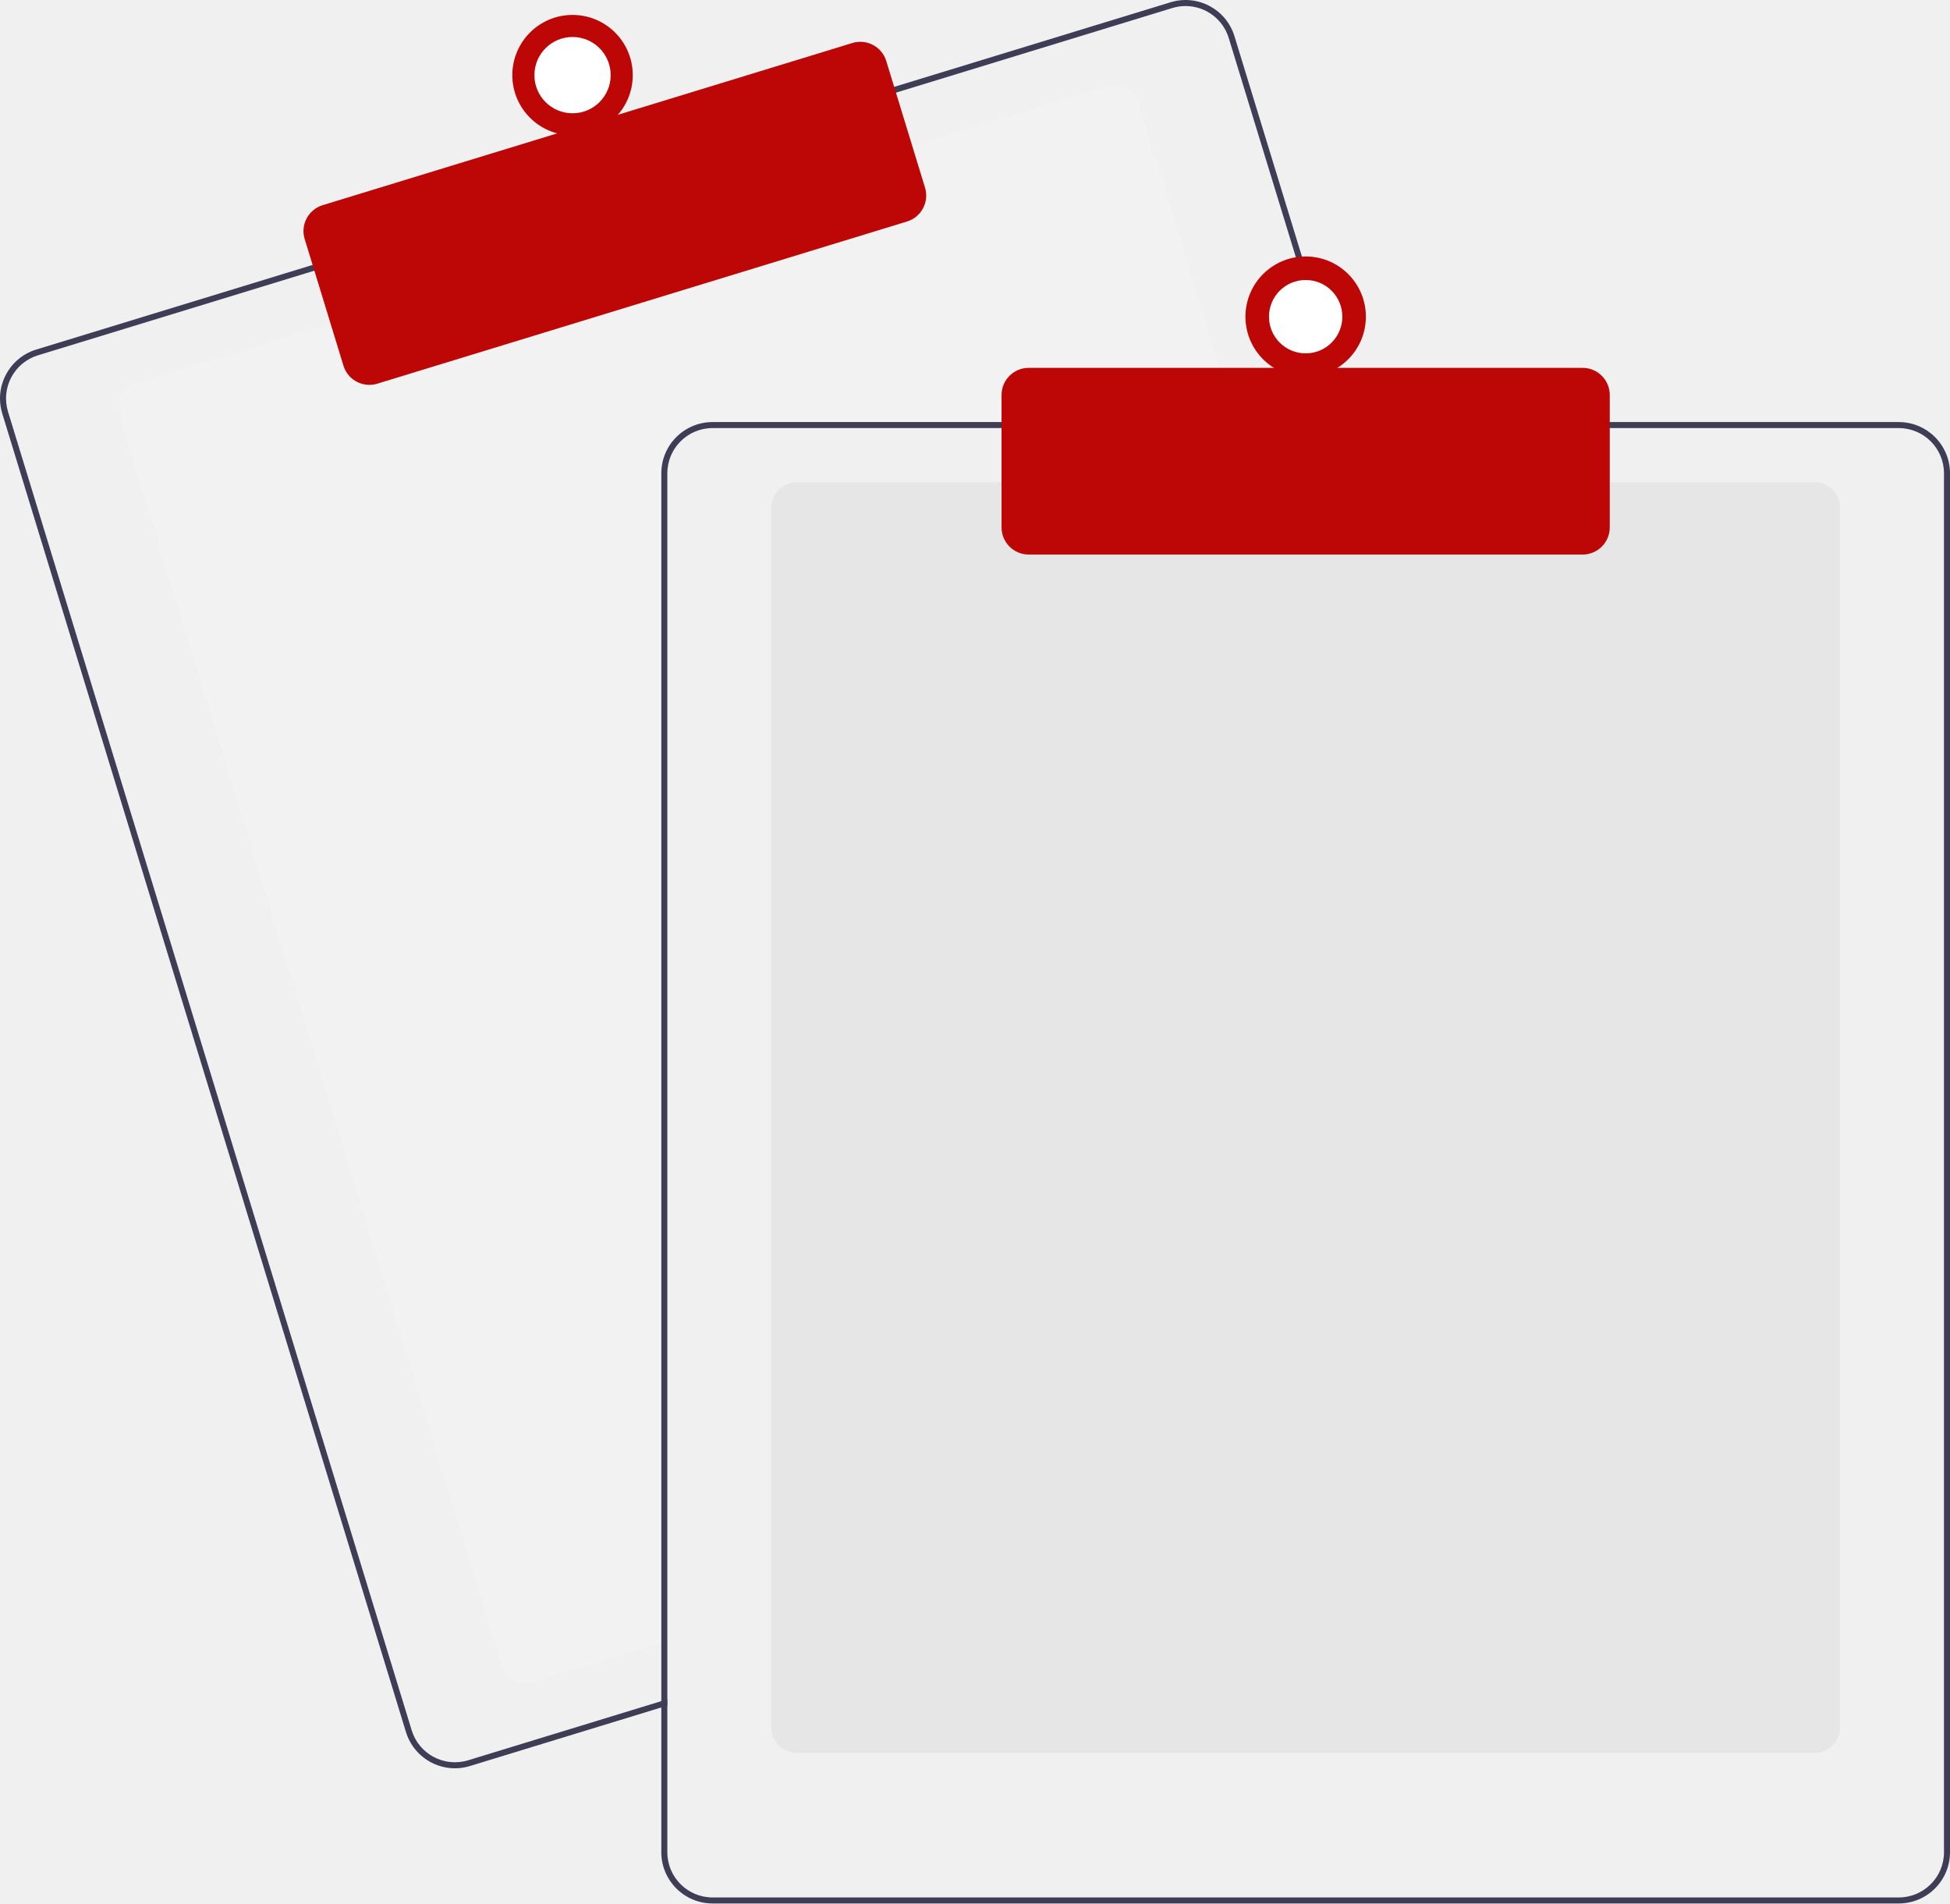
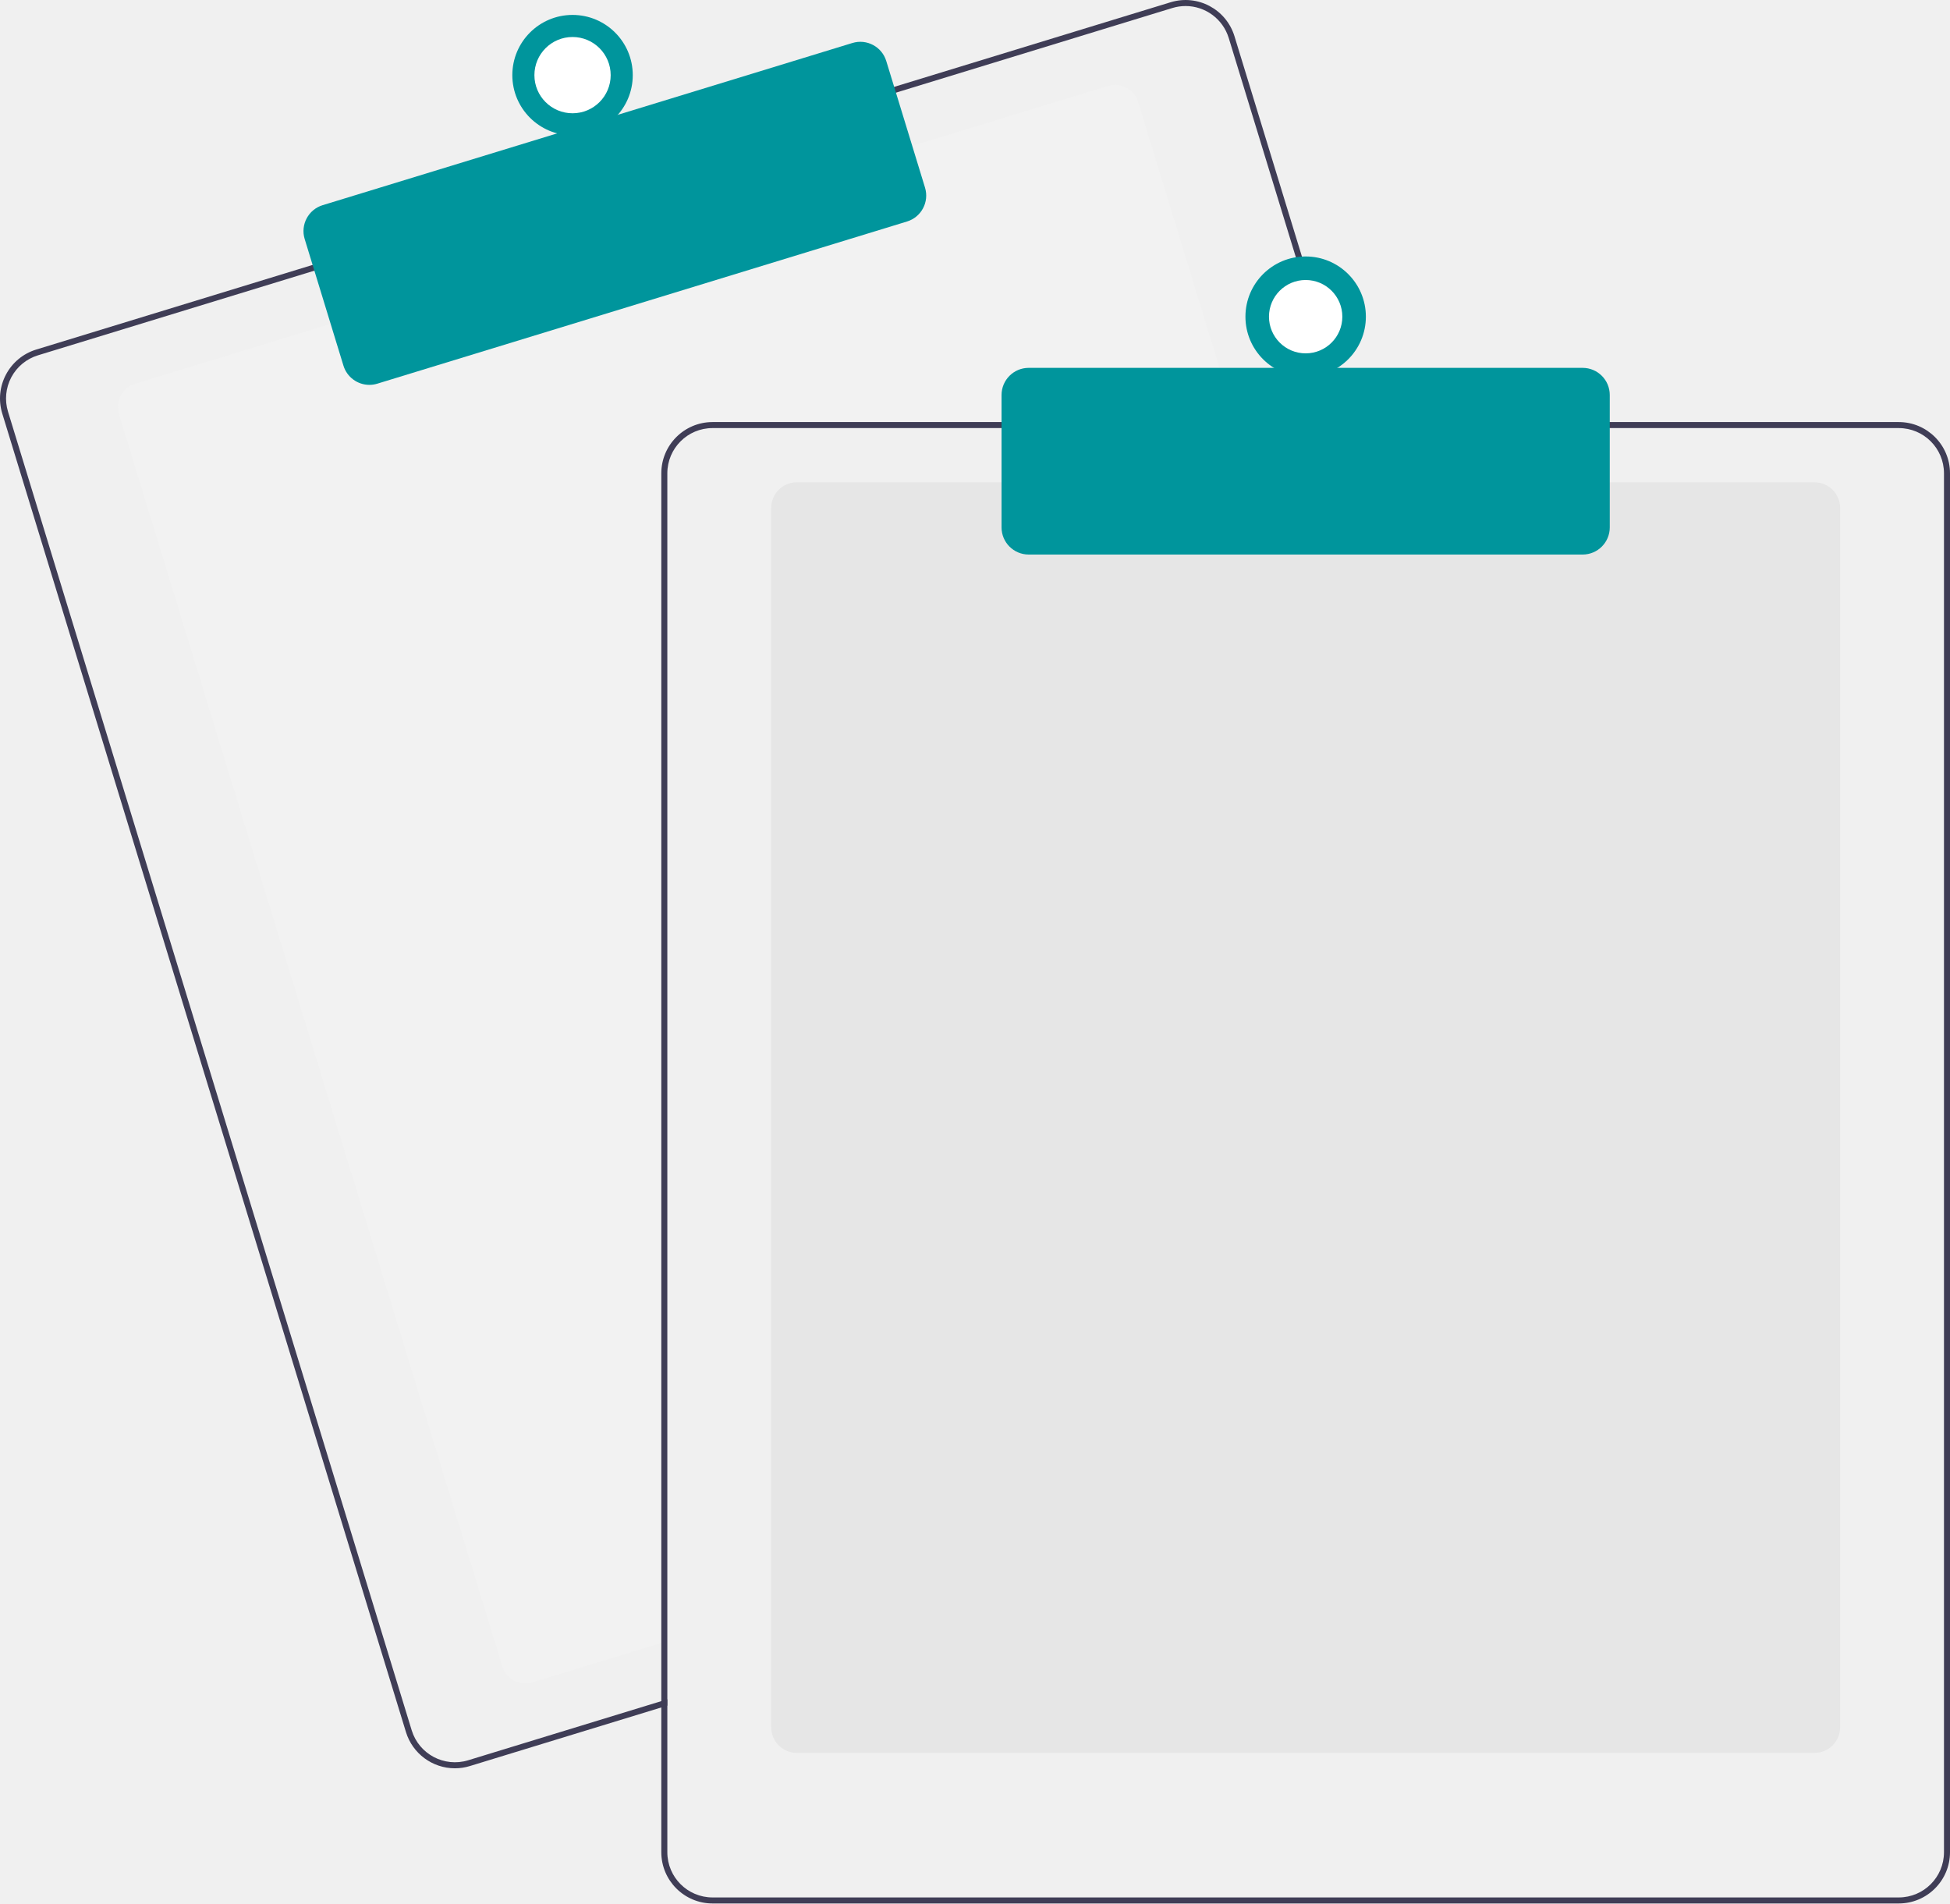
<svg xmlns="http://www.w3.org/2000/svg" id="b21613c9-2bf0-4d37-bef0-3b193d34fc5d" data-name="Layer 1" width="647.636" height="632.174" viewBox="0 0 647.636 632.174">
  <path d="M687.328,276.087H512.818a15.018,15.018,0,0,0-15,15v387.85l-2,.61-42.81,13.11a8.007,8.007,0,0,1-9.99-5.31L315.678,271.397a8.003,8.003,0,0,1,5.31-9.99l65.97-20.2,191.25-58.54,65.97-20.2a7.989,7.989,0,0,1,9.99,5.3l32.55,106.32Z" transform="translate(-276.1819 -133.9131)" fill="#f2f2f2" />
  <path d="M725.408,274.087l-39.23-128.14a16.994,16.994,0,0,0-21.23-11.28l-92.75,28.39L380.958,221.607l-92.75,28.4a17.015,17.015,0,0,0-11.28,21.23l134.08,437.93a17.027,17.027,0,0,0,16.26,12.03,16.789,16.789,0,0,0,4.97-.75l63.58-19.46,2-.62v-2.09l-2,.61-64.17,19.65a15.015,15.015,0,0,1-18.73-9.95l-134.07-437.94a14.979,14.979,0,0,1,9.95-18.73l92.75-28.4,191.24-58.54,92.75-28.4a15.156,15.156,0,0,1,4.41-.66,15.015,15.015,0,0,1,14.32,10.61l39.05,127.56.62,2h2.08Z" transform="translate(-276.1819 -133.9131)" fill="#3f3d56" />
-   <path d="M398.863,261.734a9.016,9.016,0,0,1-8.611-6.367l-12.88-42.072a8.999,8.999,0,0,1,5.971-11.24l175.939-53.864a9.009,9.009,0,0,1,11.241,5.971l12.88,42.072a9.01,9.01,0,0,1-5.971,11.241L401.492,261.339A8.976,8.976,0,0,1,398.863,261.734Z" transform="translate(-276.1819 -133.9131)" fill="#bd0707" />
-   <circle cx="190.154" cy="24.955" r="20" fill="#bd0707" />
+   <path d="M398.863,261.734a9.016,9.016,0,0,1-8.611-6.367l-12.88-42.072a8.999,8.999,0,0,1,5.971-11.24l175.939-53.864a9.009,9.009,0,0,1,11.241,5.971l12.88,42.072a9.01,9.01,0,0,1-5.971,11.241L401.492,261.339A8.976,8.976,0,0,1,398.863,261.734Z" transform="translate(-276.1819 -133.9131)" fill="#00959C" />
+   <circle cx="190.154" cy="24.955" r="20" fill="#00959C" />
  <circle cx="190.154" cy="24.955" r="12.665" fill="#fff" />
  <path d="M878.818,716.087h-338a8.51,8.51,0,0,1-8.5-8.5v-405a8.51,8.51,0,0,1,8.5-8.5h338a8.51,8.51,0,0,1,8.5,8.5v405A8.51,8.51,0,0,1,878.818,716.087Z" transform="translate(-276.1819 -133.9131)" fill="#e6e6e6" />
  <path d="M723.318,274.087h-210.5a17.024,17.024,0,0,0-17,17v407.8l2-.61v-407.19a15.018,15.018,0,0,1,15-15H723.938Zm183.5,0h-394a17.024,17.024,0,0,0-17,17v458a17.024,17.024,0,0,0,17,17h394a17.024,17.024,0,0,0,17-17v-458A17.024,17.024,0,0,0,906.818,274.087Zm15,475a15.018,15.018,0,0,1-15,15h-394a15.018,15.018,0,0,1-15-15v-458a15.018,15.018,0,0,1,15-15h394a15.018,15.018,0,0,1,15,15Z" transform="translate(-276.1819 -133.9131)" fill="#3f3d56" />
-   <path d="M801.818,318.087h-184a9.01,9.01,0,0,1-9-9v-44a9.01,9.01,0,0,1,9-9h184a9.01,9.01,0,0,1,9,9v44A9.01,9.01,0,0,1,801.818,318.087Z" transform="translate(-276.1819 -133.9131)" fill="#bd0707" />
-   <circle cx="433.636" cy="105.174" r="20" fill="#bd0707" />
+   <path d="M801.818,318.087h-184a9.01,9.01,0,0,1-9-9v-44a9.01,9.01,0,0,1,9-9h184a9.01,9.01,0,0,1,9,9v44A9.01,9.01,0,0,1,801.818,318.087Z" transform="translate(-276.1819 -133.9131)" fill="#00959C" />
+   <circle cx="433.636" cy="105.174" r="20" fill="#00959C" />
  <circle cx="433.636" cy="105.174" r="12.182" fill="#fff" />
</svg>
